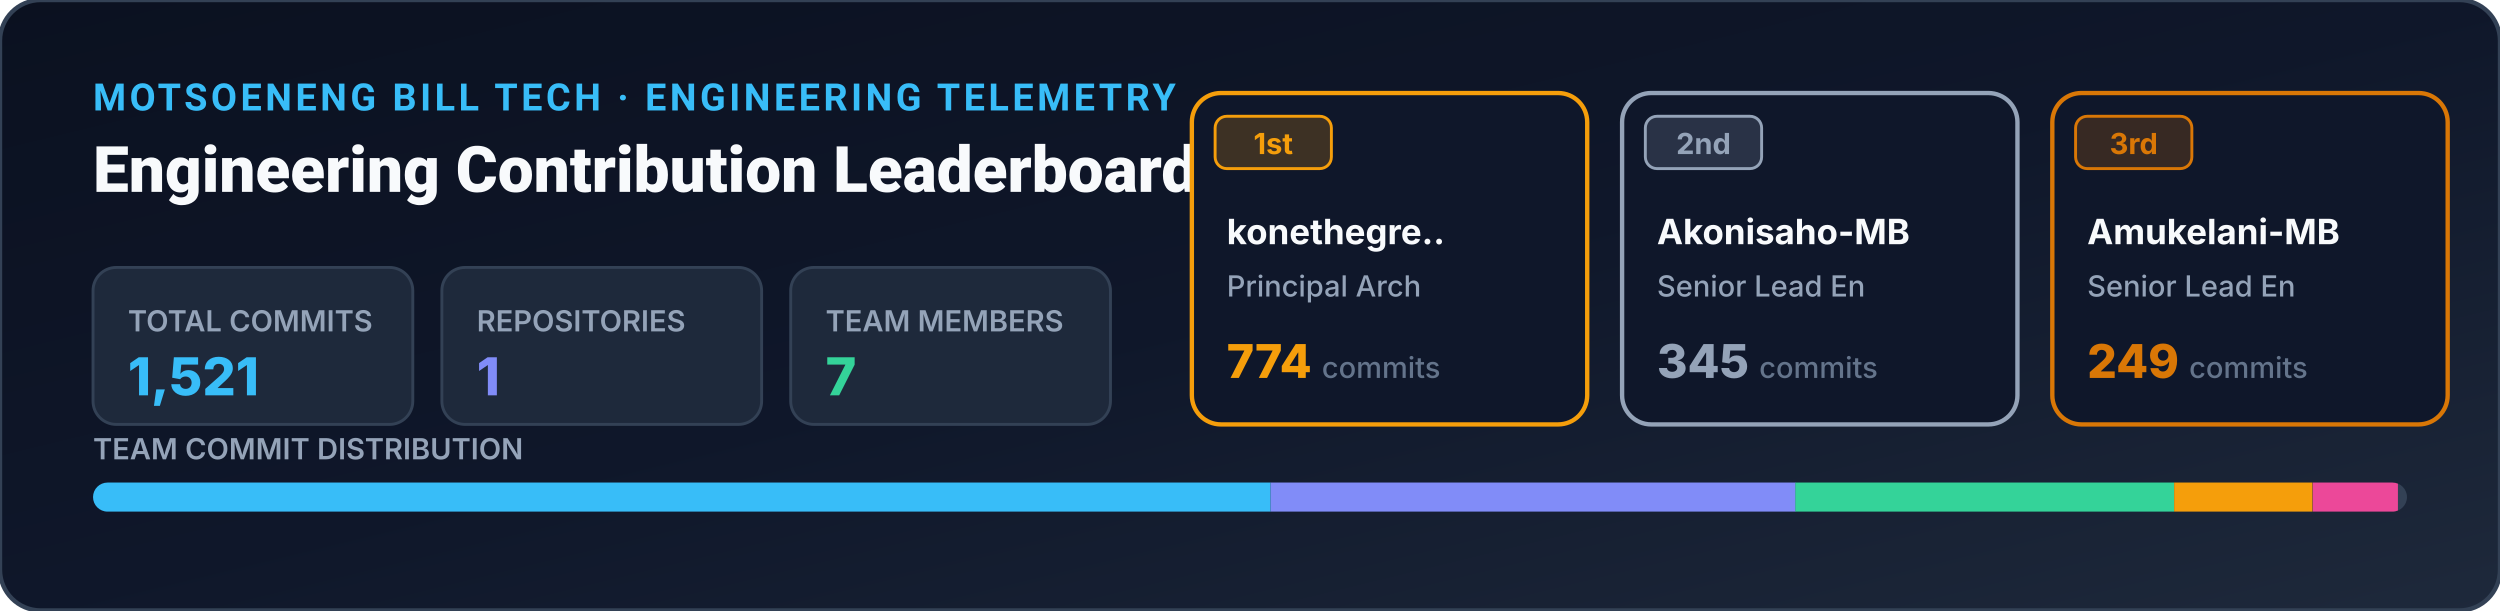
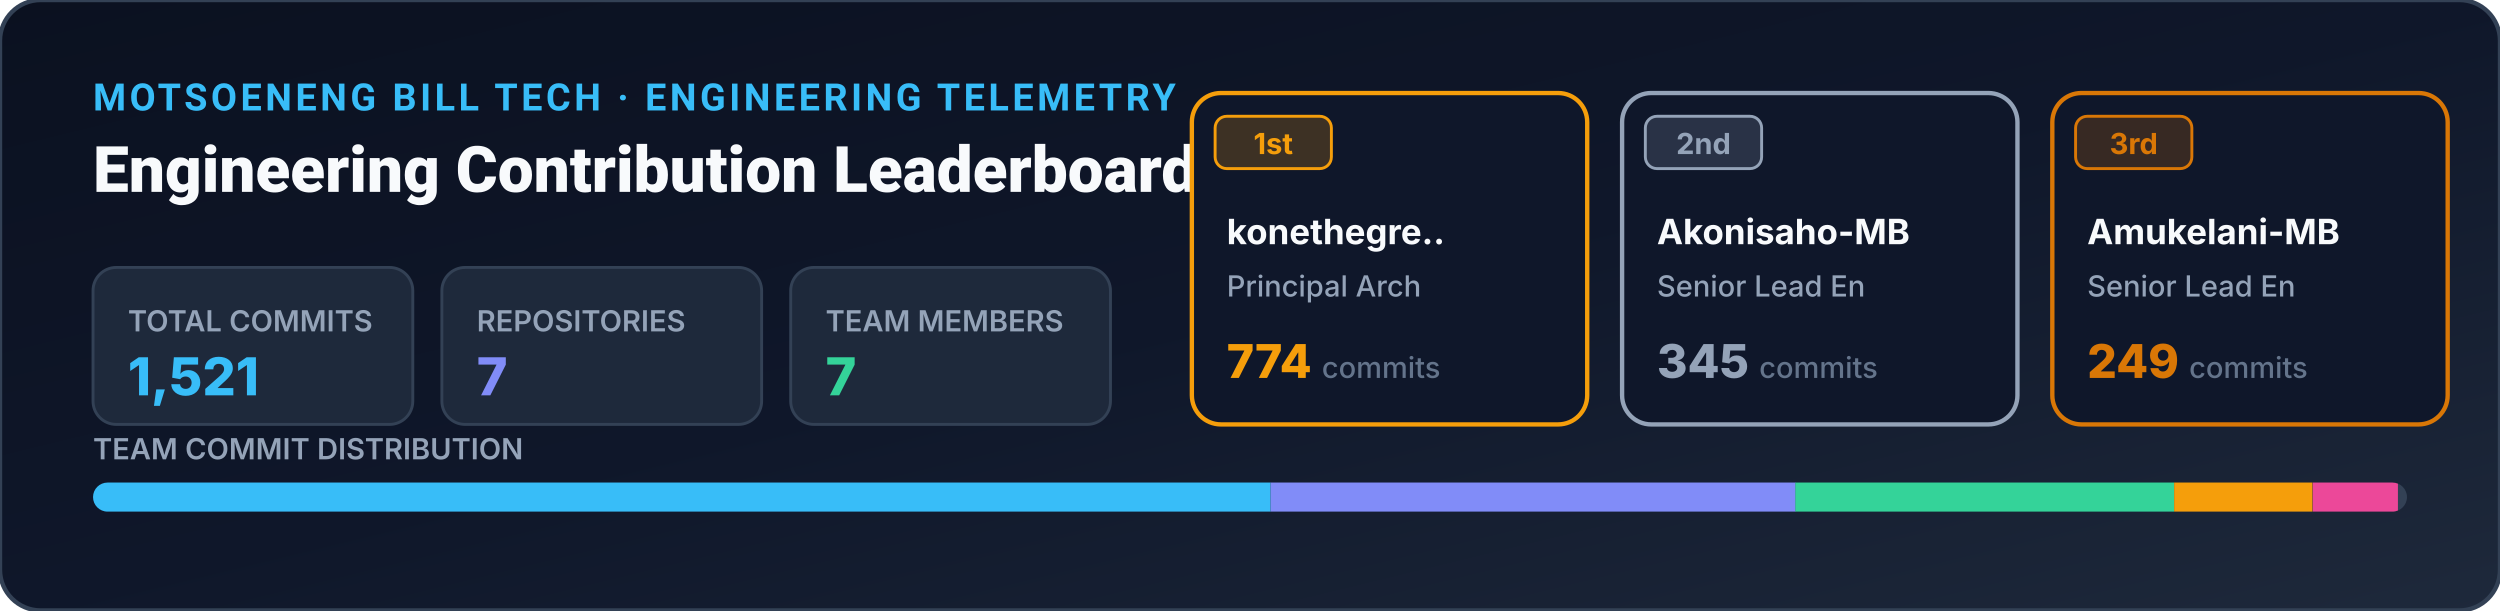
<svg xmlns="http://www.w3.org/2000/svg" width="860" height="210" viewBox="0 0 860 210" fill="none">
  <defs>
    <linearGradient id="bgGrad" x1="0%" y1="0%" x2="100%" y2="100%">
      <stop offset="0%" stop-color="#0b1120" />
      <stop offset="50%" stop-color="#0f172a" />
      <stop offset="100%" stop-color="#1e293b" />
-     </linearGradient>
-     <linearGradient id="goldBorder" x1="0%" y1="0%" x2="100%" y2="0%">
-       <stop offset="0%" stop-color="#38bdf8" />
-       <stop offset="50%" stop-color="#818cf8" />
-       <stop offset="100%" stop-color="#f59e0b" />
    </linearGradient>
  </defs>
  <rect width="860" height="210" rx="14" fill="url(#bgGrad)" stroke="#334155" stroke-width="1.5" />
  <text x="32" y="38" font-family="-apple-system, BlinkMacSystemFont, 'Segoe UI', Roboto, sans-serif" font-size="13" font-weight="700" fill="#38bdf8" letter-spacing="1.2">MOTSOENENG BILL TECH · ENGINEERING TELEMETRY</text>
  <text x="32" y="66" font-family="-apple-system, BlinkMacSystemFont, 'Segoe UI', Roboto, sans-serif" font-size="22" font-weight="800" fill="#f8fafc">Engineering Contribution Leaderboard</text>
  <g transform="translate(32, 92)">
    <rect width="110" height="54" rx="8" fill="#1e293b" stroke="#334155" stroke-width="1" />
    <text x="12" y="22" font-family="-apple-system, BlinkMacSystemFont, sans-serif" font-size="10" font-weight="600" fill="#94a3b8">TOTAL COMMITS</text>
    <text x="12" y="44" font-family="-apple-system, BlinkMacSystemFont, sans-serif" font-size="18" font-weight="800" fill="#38bdf8">1,521</text>
  </g>
  <g transform="translate(152, 92)">
    <rect width="110" height="54" rx="8" fill="#1e293b" stroke="#334155" stroke-width="1" />
    <text x="12" y="22" font-family="-apple-system, BlinkMacSystemFont, sans-serif" font-size="10" font-weight="600" fill="#94a3b8">REPOSITORIES</text>
-     <text x="12" y="44" font-family="-apple-system, BlinkMacSystemFont, sans-serif" font-size="18" font-weight="800" fill="#818cf8">1</text>
+     <text x="12" y="44" font-family="-apple-system, BlinkMacSystemFont, sans-serif" font-size="18" font-weight="800" fill="#818cf8">7</text>
  </g>
  <g transform="translate(272, 92)">
    <rect width="110" height="54" rx="8" fill="#1e293b" stroke="#334155" stroke-width="1" />
    <text x="12" y="22" font-family="-apple-system, BlinkMacSystemFont, sans-serif" font-size="10" font-weight="600" fill="#94a3b8">TEAM MEMBERS</text>
    <text x="12" y="44" font-family="-apple-system, BlinkMacSystemFont, sans-serif" font-size="18" font-weight="800" fill="#34d399">7</text>
  </g>
  <g transform="translate(410, 32)">
    <rect width="136" height="114" rx="10" fill="#0f172a" stroke="#f59e0b" stroke-width="1.5" />
    <rect x="8" y="8" width="40" height="18" rx="4" fill="#f59e0b" fill-opacity="0.2" stroke="#f59e0b" stroke-width="1" />
    <text x="28" y="21" font-family="-apple-system, BlinkMacSystemFont, sans-serif" font-size="10" font-weight="700" fill="#f59e0b" text-anchor="middle">1st</text>
    <text x="12" y="52" font-family="-apple-system, BlinkMacSystemFont, sans-serif" font-size="12" font-weight="700" fill="#f8fafc">konethegre..</text>
    <text x="12" y="70" font-family="-apple-system, BlinkMacSystemFont, sans-serif" font-size="10" font-weight="500" fill="#94a3b8">Principal Arch</text>
    <text x="12" y="98" font-family="-apple-system, BlinkMacSystemFont, sans-serif" font-size="16" font-weight="800" fill="#f59e0b">774 <tspan font-size="10" font-weight="500" fill="#64748b">commits</tspan>
    </text>
  </g>
  <g transform="translate(558, 32)">
    <rect width="136" height="114" rx="10" fill="#0f172a" stroke="#94a3b8" stroke-width="1.5" />
    <rect x="8" y="8" width="40" height="18" rx="4" fill="#94a3b8" fill-opacity="0.2" stroke="#94a3b8" stroke-width="1" />
    <text x="28" y="21" font-family="-apple-system, BlinkMacSystemFont, sans-serif" font-size="10" font-weight="700" fill="#94a3b8" text-anchor="middle">2nd</text>
    <text x="12" y="52" font-family="-apple-system, BlinkMacSystemFont, sans-serif" font-size="12" font-weight="700" fill="#f8fafc">Akonisaho-MB</text>
    <text x="12" y="70" font-family="-apple-system, BlinkMacSystemFont, sans-serif" font-size="10" font-weight="500" fill="#94a3b8">Senior Lead En</text>
    <text x="12" y="98" font-family="-apple-system, BlinkMacSystemFont, sans-serif" font-size="16" font-weight="800" fill="#94a3b8">345 <tspan font-size="10" font-weight="500" fill="#64748b">commits</tspan>
    </text>
  </g>
  <g transform="translate(706, 32)">
    <rect width="136" height="114" rx="10" fill="#0f172a" stroke="#d97706" stroke-width="1.5" />
    <rect x="8" y="8" width="40" height="18" rx="4" fill="#d97706" fill-opacity="0.2" stroke="#d97706" stroke-width="1" />
    <text x="28" y="21" font-family="-apple-system, BlinkMacSystemFont, sans-serif" font-size="10" font-weight="700" fill="#d97706" text-anchor="middle">3rd</text>
    <text x="12" y="52" font-family="-apple-system, BlinkMacSystemFont, sans-serif" font-size="12" font-weight="700" fill="#f8fafc">Amukelani-MB</text>
    <text x="12" y="70" font-family="-apple-system, BlinkMacSystemFont, sans-serif" font-size="10" font-weight="500" fill="#94a3b8">Senior Lead En</text>
    <text x="12" y="98" font-family="-apple-system, BlinkMacSystemFont, sans-serif" font-size="16" font-weight="800" fill="#d97706">249 <tspan font-size="10" font-weight="500" fill="#64748b">commits</tspan>
    </text>
  </g>
  <text x="32" y="158" font-family="-apple-system, BlinkMacSystemFont, sans-serif" font-size="10" font-weight="600" fill="#94a3b8">TEAM COMMIT DISTRIBUTION</text>
  <clipPath id="barClip">
    <rect x="32" y="166" width="796" height="10" rx="5" />
  </clipPath>
  <g clip-path="url(#barClip)">
    <rect x="32.0" y="166" width="405.1" height="10" fill="#38bdf8" />
    <rect x="437.1" y="166" width="180.6" height="10" fill="#818cf8" />
    <rect x="617.6" y="166" width="130.3" height="10" fill="#34d399" />
    <rect x="747.9" y="166" width="47.6" height="10" fill="#f59e0b" />
    <rect x="795.6" y="166" width="29.3" height="10" fill="#ec4899" />
    <rect x="824.9" y="166" width="3.1" height="10" fill="#334155" />
  </g>
</svg>
